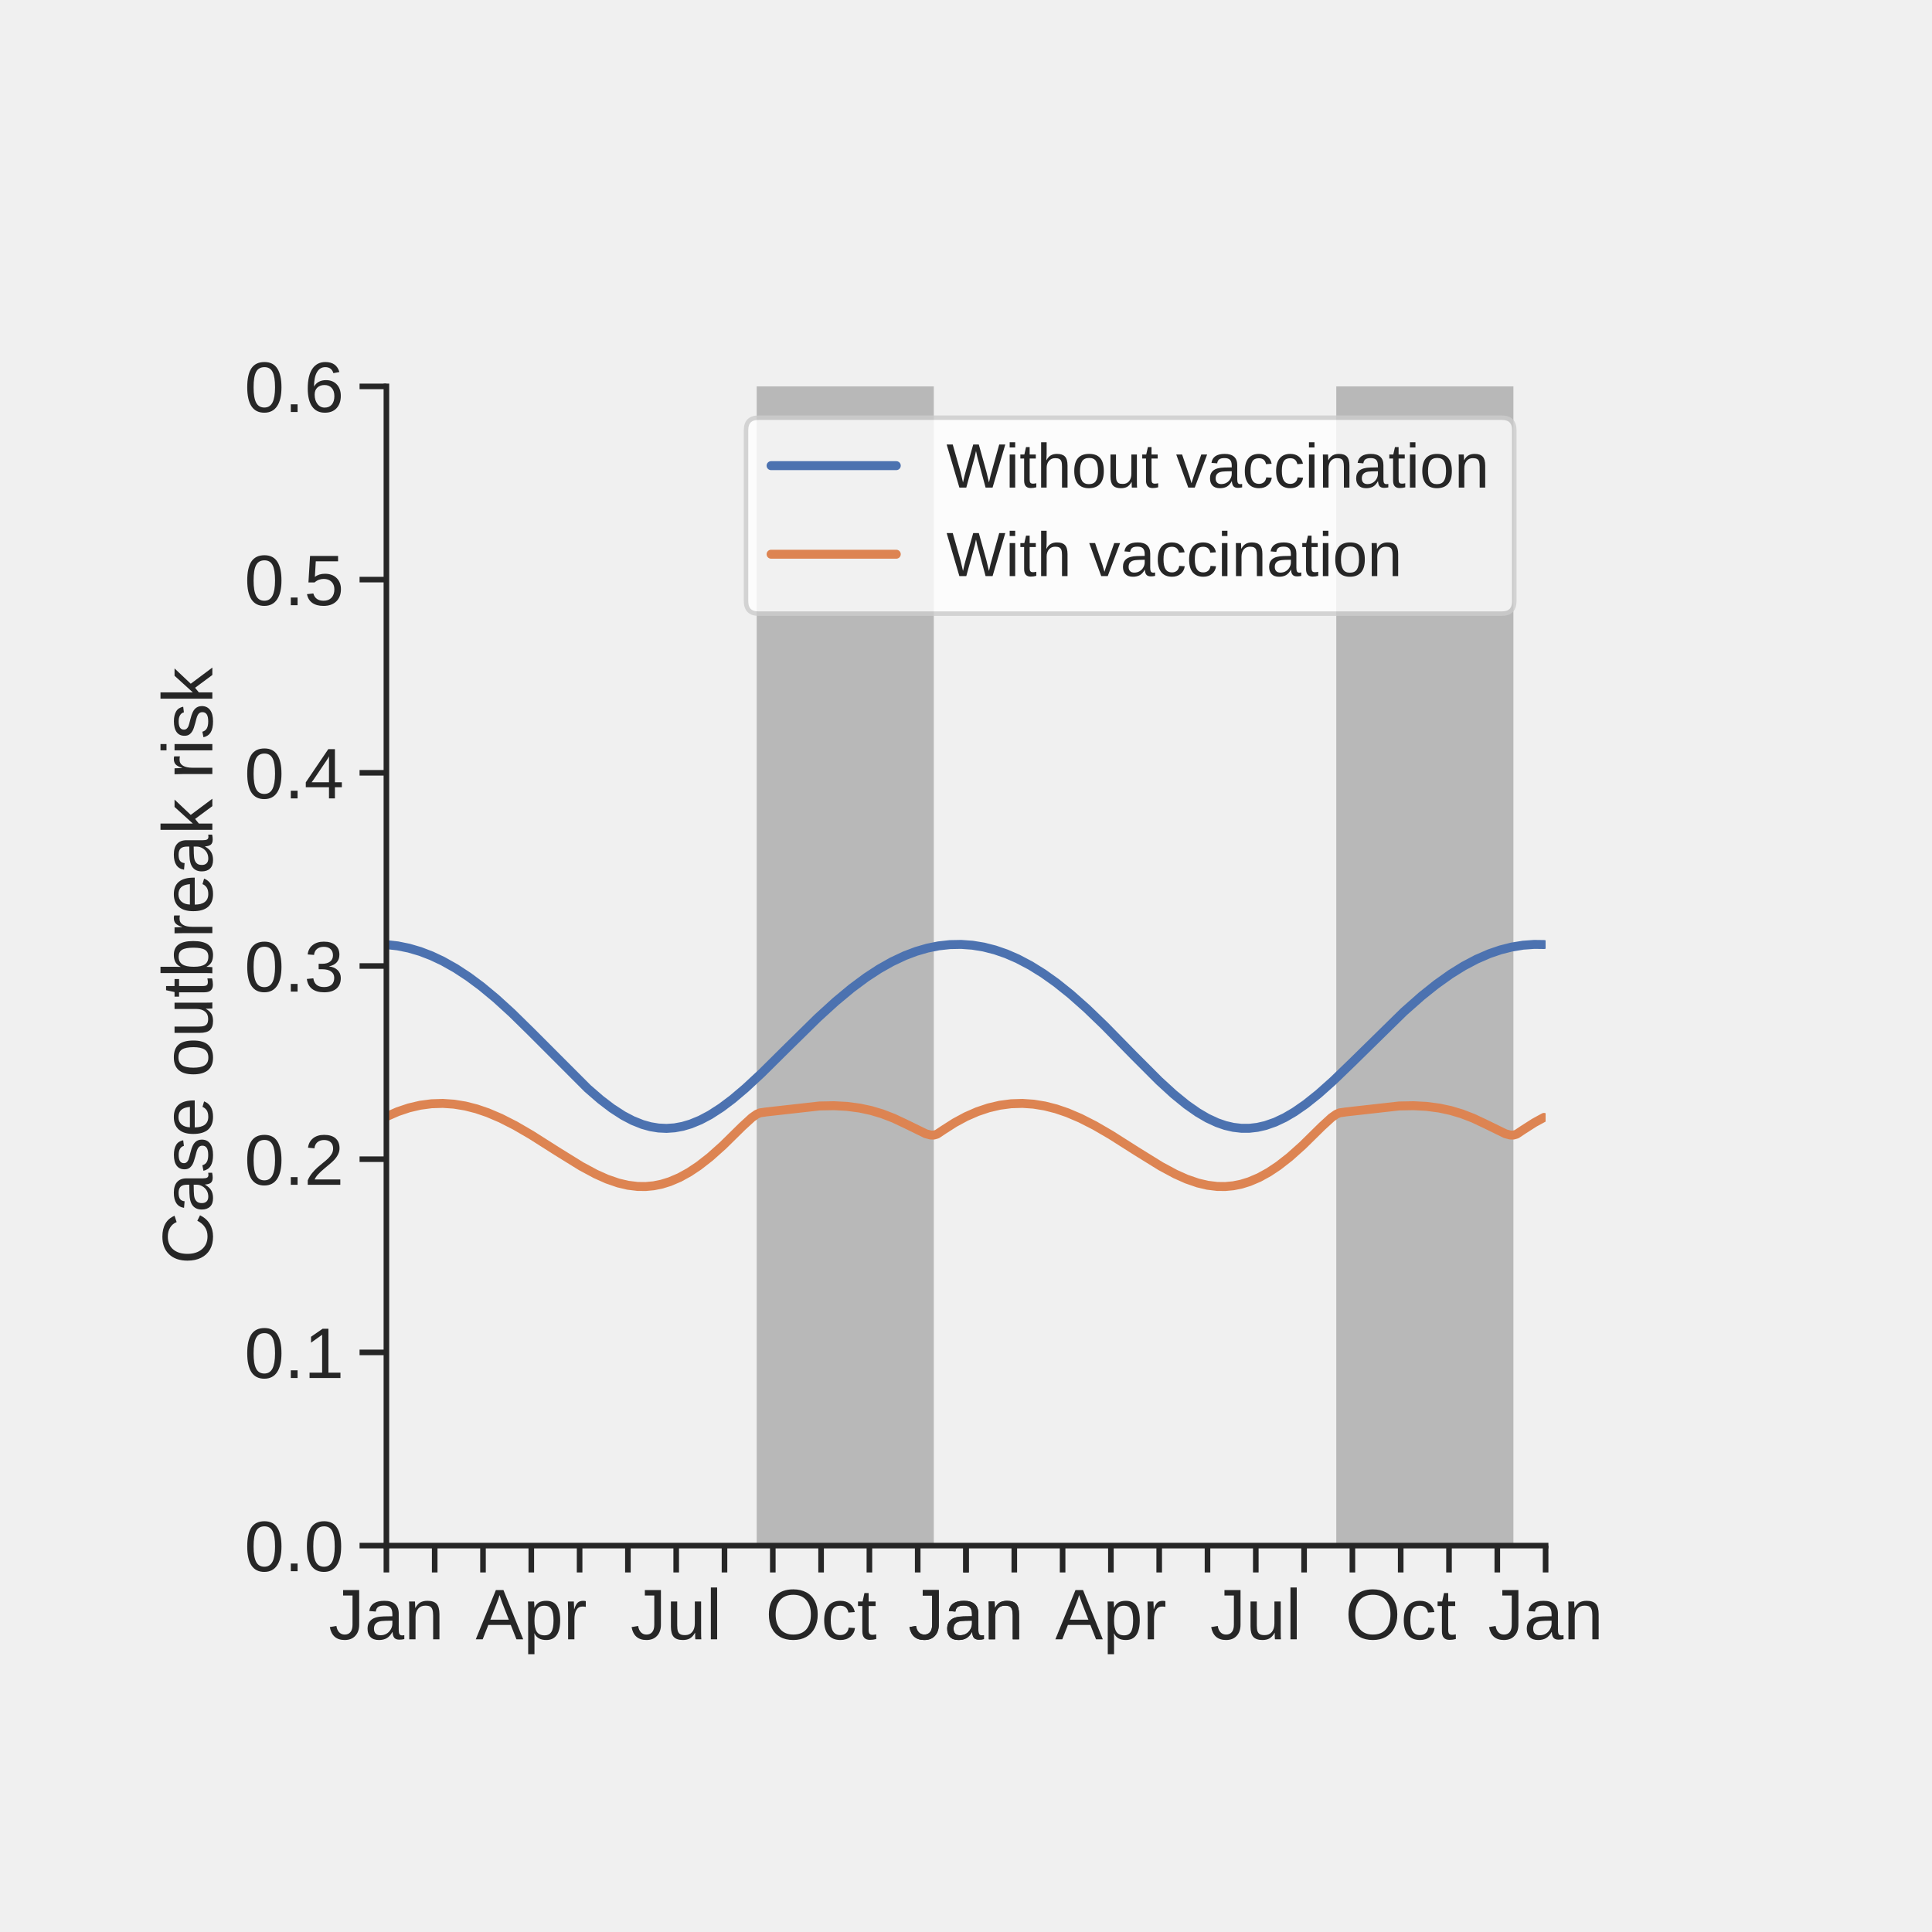
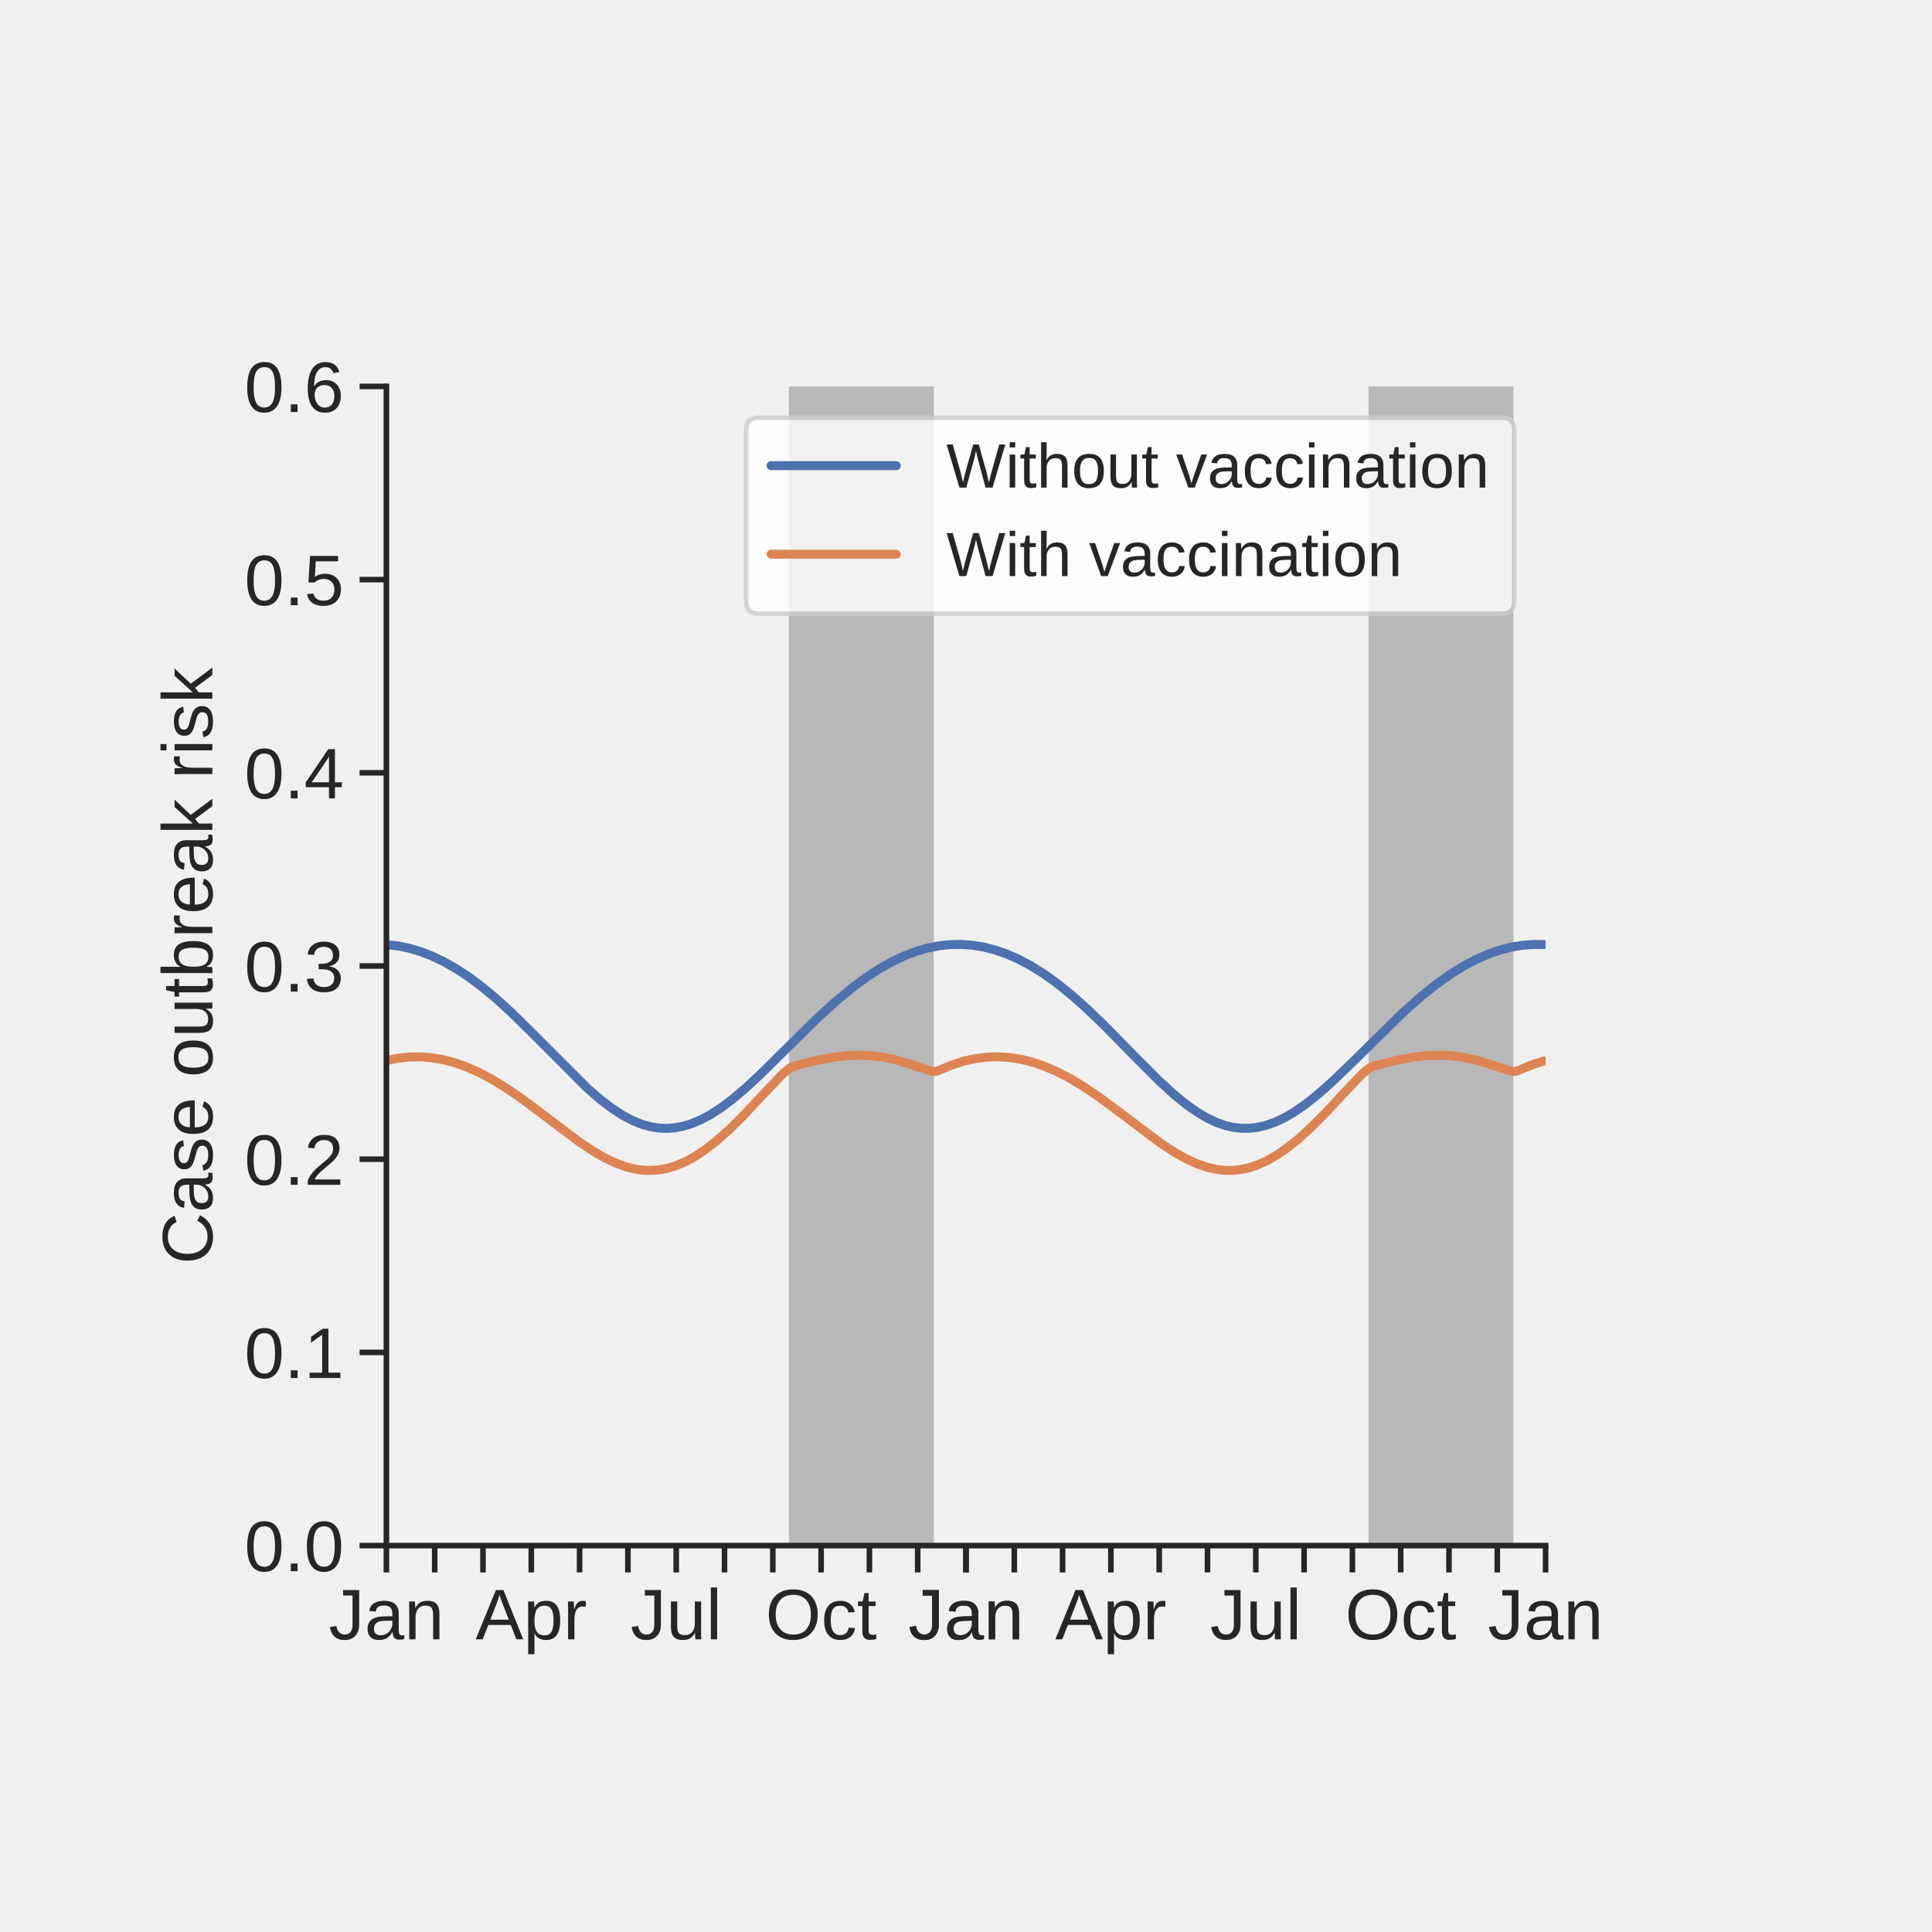
<svg xmlns="http://www.w3.org/2000/svg" xmlns:xlink="http://www.w3.org/1999/xlink" width="432pt" height="432pt" viewBox="0 0 432 432" version="1.1">
  <defs>
    <style type="text/css">*{stroke-linejoin: round; stroke-linecap: butt}</style>
  </defs>
  <g id="figure_1">
    <g id="patch_1">
      <path d="M 0 432  L 432 432  L 432 0  L 0 0  L 0 432  z " style="fill: none" />
    </g>
    <g id="axes_1">
      <g id="patch_2">
        <path d="M 86.4 345.6  L 345.6 345.6  L 345.6 86.4  L 86.4 86.4  L 86.4 345.6  z " style="fill: none" />
      </g>
      <g id="matplotlib.axis_1">
        <g id="xtick_1">
          <g id="line2d_1">
            <defs>
-               <path id="m0ba35dffe3" d="M 0 0  L 0 6  " style="stroke: #262626; stroke-width: 1.25" />
+               <path id="m8f6174e8fd" d="M 0 0  L 0 6  " style="stroke: #262626; stroke-width: 1.25" />
            </defs>
            <g>
-               <use xlink:href="#m0ba35dffe3" x="86.4" y="345.6" style="fill: #262626; stroke: #262626; stroke-width: 1.25" />
+               <use xlink:href="#m8f6174e8fd" x="86.4" y="345.6" style="fill: #262626; stroke: #262626; stroke-width: 1.25" />
            </g>
          </g>
          <g id="text_1">
            <text style="fill: #262626; font: 16px 'Arial', 'DejaVu Sans', 'Liberation Sans', 'Bitstream Vera Sans', sans-serif; text-anchor: middle" x="86.4" y="366.553" transform="rotate(-0 86.4 366.5525)">Jan</text>
          </g>
        </g>
        <g id="xtick_2">
          <g id="line2d_2">
            <g>
-               <use xlink:href="#m0ba35dffe3" x="97.2" y="345.6" style="fill: #262626; stroke: #262626; stroke-width: 1.25" />
+               <use xlink:href="#m8f6174e8fd" x="97.2" y="345.6" style="fill: #262626; stroke: #262626; stroke-width: 1.25" />
            </g>
          </g>
        </g>
        <g id="xtick_3">
          <g id="line2d_3">
            <g>
-               <use xlink:href="#m0ba35dffe3" x="108" y="345.6" style="fill: #262626; stroke: #262626; stroke-width: 1.25" />
+               <use xlink:href="#m8f6174e8fd" x="108" y="345.6" style="fill: #262626; stroke: #262626; stroke-width: 1.25" />
            </g>
          </g>
        </g>
        <g id="xtick_4">
          <g id="line2d_4">
            <g>
-               <use xlink:href="#m0ba35dffe3" x="118.8" y="345.6" style="fill: #262626; stroke: #262626; stroke-width: 1.25" />
+               <use xlink:href="#m8f6174e8fd" x="118.8" y="345.6" style="fill: #262626; stroke: #262626; stroke-width: 1.25" />
            </g>
          </g>
          <g id="text_2">
            <text style="fill: #262626; font: 16px 'Arial', 'DejaVu Sans', 'Liberation Sans', 'Bitstream Vera Sans', sans-serif; text-anchor: middle" x="118.8" y="366.553" transform="rotate(-0 118.8 366.5525)">Apr</text>
          </g>
        </g>
        <g id="xtick_5">
          <g id="line2d_5">
            <g>
-               <use xlink:href="#m0ba35dffe3" x="129.6" y="345.6" style="fill: #262626; stroke: #262626; stroke-width: 1.25" />
+               <use xlink:href="#m8f6174e8fd" x="129.6" y="345.6" style="fill: #262626; stroke: #262626; stroke-width: 1.25" />
            </g>
          </g>
        </g>
        <g id="xtick_6">
          <g id="line2d_6">
            <g>
-               <use xlink:href="#m0ba35dffe3" x="140.4" y="345.6" style="fill: #262626; stroke: #262626; stroke-width: 1.25" />
+               <use xlink:href="#m8f6174e8fd" x="140.4" y="345.6" style="fill: #262626; stroke: #262626; stroke-width: 1.25" />
            </g>
          </g>
        </g>
        <g id="xtick_7">
          <g id="line2d_7">
            <g>
-               <use xlink:href="#m0ba35dffe3" x="151.2" y="345.6" style="fill: #262626; stroke: #262626; stroke-width: 1.25" />
+               <use xlink:href="#m8f6174e8fd" x="151.2" y="345.6" style="fill: #262626; stroke: #262626; stroke-width: 1.25" />
            </g>
          </g>
          <g id="text_3">
            <text style="fill: #262626; font: 16px 'Arial', 'DejaVu Sans', 'Liberation Sans', 'Bitstream Vera Sans', sans-serif; text-anchor: middle" x="151.2" y="366.553" transform="rotate(-0 151.2 366.5525)">Jul</text>
          </g>
        </g>
        <g id="xtick_8">
          <g id="line2d_8">
            <g>
-               <use xlink:href="#m0ba35dffe3" x="162" y="345.6" style="fill: #262626; stroke: #262626; stroke-width: 1.25" />
+               <use xlink:href="#m8f6174e8fd" x="162" y="345.6" style="fill: #262626; stroke: #262626; stroke-width: 1.25" />
            </g>
          </g>
        </g>
        <g id="xtick_9">
          <g id="line2d_9">
            <g>
-               <use xlink:href="#m0ba35dffe3" x="172.8" y="345.6" style="fill: #262626; stroke: #262626; stroke-width: 1.25" />
+               <use xlink:href="#m8f6174e8fd" x="172.8" y="345.6" style="fill: #262626; stroke: #262626; stroke-width: 1.25" />
            </g>
          </g>
        </g>
        <g id="xtick_10">
          <g id="line2d_10">
            <g>
-               <use xlink:href="#m0ba35dffe3" x="183.6" y="345.6" style="fill: #262626; stroke: #262626; stroke-width: 1.25" />
+               <use xlink:href="#m8f6174e8fd" x="183.6" y="345.6" style="fill: #262626; stroke: #262626; stroke-width: 1.25" />
            </g>
          </g>
          <g id="text_4">
            <text style="fill: #262626; font: 16px 'Arial', 'DejaVu Sans', 'Liberation Sans', 'Bitstream Vera Sans', sans-serif; text-anchor: middle" x="183.6" y="366.553" transform="rotate(-0 183.6 366.5525)">Oct</text>
          </g>
        </g>
        <g id="xtick_11">
          <g id="line2d_11">
            <g>
-               <use xlink:href="#m0ba35dffe3" x="194.4" y="345.6" style="fill: #262626; stroke: #262626; stroke-width: 1.25" />
+               <use xlink:href="#m8f6174e8fd" x="194.4" y="345.6" style="fill: #262626; stroke: #262626; stroke-width: 1.25" />
            </g>
          </g>
        </g>
        <g id="xtick_12">
          <g id="line2d_12">
            <g>
-               <use xlink:href="#m0ba35dffe3" x="205.2" y="345.6" style="fill: #262626; stroke: #262626; stroke-width: 1.25" />
+               <use xlink:href="#m8f6174e8fd" x="205.2" y="345.6" style="fill: #262626; stroke: #262626; stroke-width: 1.25" />
            </g>
          </g>
        </g>
        <g id="xtick_13">
          <g id="line2d_13">
            <g>
-               <use xlink:href="#m0ba35dffe3" x="216" y="345.6" style="fill: #262626; stroke: #262626; stroke-width: 1.25" />
+               <use xlink:href="#m8f6174e8fd" x="216" y="345.6" style="fill: #262626; stroke: #262626; stroke-width: 1.25" />
            </g>
          </g>
          <g id="text_5">
            <text style="fill: #262626; font: 16px 'Arial', 'DejaVu Sans', 'Liberation Sans', 'Bitstream Vera Sans', sans-serif; text-anchor: middle" x="216" y="366.553" transform="rotate(-0 216 366.5525)">Jan</text>
          </g>
        </g>
        <g id="xtick_14">
          <g id="line2d_14">
            <g>
-               <use xlink:href="#m0ba35dffe3" x="216" y="345.6" style="fill: #262626; stroke: #262626; stroke-width: 1.25" />
+               <use xlink:href="#m8f6174e8fd" x="216" y="345.6" style="fill: #262626; stroke: #262626; stroke-width: 1.25" />
            </g>
          </g>
          <g id="text_6">
            <text style="fill: #262626; font: 16px 'Arial', 'DejaVu Sans', 'Liberation Sans', 'Bitstream Vera Sans', sans-serif; text-anchor: middle" x="216" y="366.553" transform="rotate(-0 216 366.5525)">Jan</text>
          </g>
        </g>
        <g id="xtick_15">
          <g id="line2d_15">
            <g>
-               <use xlink:href="#m0ba35dffe3" x="226.8" y="345.6" style="fill: #262626; stroke: #262626; stroke-width: 1.25" />
+               <use xlink:href="#m8f6174e8fd" x="226.8" y="345.6" style="fill: #262626; stroke: #262626; stroke-width: 1.25" />
            </g>
          </g>
        </g>
        <g id="xtick_16">
          <g id="line2d_16">
            <g>
-               <use xlink:href="#m0ba35dffe3" x="237.6" y="345.6" style="fill: #262626; stroke: #262626; stroke-width: 1.25" />
+               <use xlink:href="#m8f6174e8fd" x="237.6" y="345.6" style="fill: #262626; stroke: #262626; stroke-width: 1.25" />
            </g>
          </g>
        </g>
        <g id="xtick_17">
          <g id="line2d_17">
            <g>
-               <use xlink:href="#m0ba35dffe3" x="248.4" y="345.6" style="fill: #262626; stroke: #262626; stroke-width: 1.25" />
+               <use xlink:href="#m8f6174e8fd" x="248.4" y="345.6" style="fill: #262626; stroke: #262626; stroke-width: 1.25" />
            </g>
          </g>
          <g id="text_7">
            <text style="fill: #262626; font: 16px 'Arial', 'DejaVu Sans', 'Liberation Sans', 'Bitstream Vera Sans', sans-serif; text-anchor: middle" x="248.4" y="366.553" transform="rotate(-0 248.4 366.5525)">Apr</text>
          </g>
        </g>
        <g id="xtick_18">
          <g id="line2d_18">
            <g>
-               <use xlink:href="#m0ba35dffe3" x="259.2" y="345.6" style="fill: #262626; stroke: #262626; stroke-width: 1.25" />
+               <use xlink:href="#m8f6174e8fd" x="259.2" y="345.6" style="fill: #262626; stroke: #262626; stroke-width: 1.25" />
            </g>
          </g>
        </g>
        <g id="xtick_19">
          <g id="line2d_19">
            <g>
-               <use xlink:href="#m0ba35dffe3" x="270" y="345.6" style="fill: #262626; stroke: #262626; stroke-width: 1.25" />
+               <use xlink:href="#m8f6174e8fd" x="270" y="345.6" style="fill: #262626; stroke: #262626; stroke-width: 1.25" />
            </g>
          </g>
        </g>
        <g id="xtick_20">
          <g id="line2d_20">
            <g>
-               <use xlink:href="#m0ba35dffe3" x="280.8" y="345.6" style="fill: #262626; stroke: #262626; stroke-width: 1.25" />
+               <use xlink:href="#m8f6174e8fd" x="280.8" y="345.6" style="fill: #262626; stroke: #262626; stroke-width: 1.25" />
            </g>
          </g>
          <g id="text_8">
            <text style="fill: #262626; font: 16px 'Arial', 'DejaVu Sans', 'Liberation Sans', 'Bitstream Vera Sans', sans-serif; text-anchor: middle" x="280.8" y="366.553" transform="rotate(-0 280.8 366.5525)">Jul</text>
          </g>
        </g>
        <g id="xtick_21">
          <g id="line2d_21">
            <g>
-               <use xlink:href="#m0ba35dffe3" x="291.6" y="345.6" style="fill: #262626; stroke: #262626; stroke-width: 1.25" />
+               <use xlink:href="#m8f6174e8fd" x="291.6" y="345.6" style="fill: #262626; stroke: #262626; stroke-width: 1.25" />
            </g>
          </g>
        </g>
        <g id="xtick_22">
          <g id="line2d_22">
            <g>
-               <use xlink:href="#m0ba35dffe3" x="302.4" y="345.6" style="fill: #262626; stroke: #262626; stroke-width: 1.25" />
+               <use xlink:href="#m8f6174e8fd" x="302.4" y="345.6" style="fill: #262626; stroke: #262626; stroke-width: 1.25" />
            </g>
          </g>
        </g>
        <g id="xtick_23">
          <g id="line2d_23">
            <g>
-               <use xlink:href="#m0ba35dffe3" x="313.2" y="345.6" style="fill: #262626; stroke: #262626; stroke-width: 1.25" />
+               <use xlink:href="#m8f6174e8fd" x="313.2" y="345.6" style="fill: #262626; stroke: #262626; stroke-width: 1.25" />
            </g>
          </g>
          <g id="text_9">
            <text style="fill: #262626; font: 16px 'Arial', 'DejaVu Sans', 'Liberation Sans', 'Bitstream Vera Sans', sans-serif; text-anchor: middle" x="313.2" y="366.553" transform="rotate(-0 313.2 366.5525)">Oct</text>
          </g>
        </g>
        <g id="xtick_24">
          <g id="line2d_24">
            <g>
-               <use xlink:href="#m0ba35dffe3" x="324" y="345.6" style="fill: #262626; stroke: #262626; stroke-width: 1.25" />
+               <use xlink:href="#m8f6174e8fd" x="324" y="345.6" style="fill: #262626; stroke: #262626; stroke-width: 1.25" />
            </g>
          </g>
        </g>
        <g id="xtick_25">
          <g id="line2d_25">
            <g>
-               <use xlink:href="#m0ba35dffe3" x="334.8" y="345.6" style="fill: #262626; stroke: #262626; stroke-width: 1.25" />
+               <use xlink:href="#m8f6174e8fd" x="334.8" y="345.6" style="fill: #262626; stroke: #262626; stroke-width: 1.25" />
            </g>
          </g>
        </g>
        <g id="xtick_26">
          <g id="line2d_26">
            <g>
-               <use xlink:href="#m0ba35dffe3" x="345.6" y="345.6" style="fill: #262626; stroke: #262626; stroke-width: 1.25" />
+               <use xlink:href="#m8f6174e8fd" x="345.6" y="345.6" style="fill: #262626; stroke: #262626; stroke-width: 1.25" />
            </g>
          </g>
          <g id="text_10">
            <text style="fill: #262626; font: 16px 'Arial', 'DejaVu Sans', 'Liberation Sans', 'Bitstream Vera Sans', sans-serif; text-anchor: middle" x="345.6" y="366.553" transform="rotate(-0 345.6 366.5525)">Jan</text>
          </g>
        </g>
        <g id="text_11">
          <text style="fill: #262626; font: 16px 'Arial', 'DejaVu Sans', 'Liberation Sans', 'Bitstream Vera Sans', sans-serif; text-anchor: middle" x="216" y="385.185" transform="rotate(-0 216 385.185)"> </text>
        </g>
      </g>
      <g id="matplotlib.axis_2">
        <g id="ytick_1">
          <g id="line2d_27">
            <defs>
-               <path id="m73443c0eb0" d="M 0 0  L -6 0  " style="stroke: #262626; stroke-width: 1.25" />
+               <path id="m3b868538aa" d="M 0 0  L -6 0  " style="stroke: #262626; stroke-width: 1.25" />
            </defs>
            <g>
-               <use xlink:href="#m73443c0eb0" x="86.4" y="345.6" style="fill: #262626; stroke: #262626; stroke-width: 1.25" />
+               <use xlink:href="#m3b868538aa" x="86.4" y="345.6" style="fill: #262626; stroke: #262626; stroke-width: 1.25" />
            </g>
          </g>
          <g id="text_12">
            <text style="fill: #262626; font: 16px 'Arial', 'DejaVu Sans', 'Liberation Sans', 'Bitstream Vera Sans', sans-serif; text-anchor: end" x="76.9" y="351.326" transform="rotate(-0 76.9 351.3263)">0.0</text>
          </g>
        </g>
        <g id="ytick_2">
          <g id="line2d_28">
            <g>
-               <use xlink:href="#m73443c0eb0" x="86.4" y="302.4" style="fill: #262626; stroke: #262626; stroke-width: 1.25" />
+               <use xlink:href="#m3b868538aa" x="86.4" y="302.4" style="fill: #262626; stroke: #262626; stroke-width: 1.25" />
            </g>
          </g>
          <g id="text_13">
            <text style="fill: #262626; font: 16px 'Arial', 'DejaVu Sans', 'Liberation Sans', 'Bitstream Vera Sans', sans-serif; text-anchor: end" x="76.9" y="308.126" transform="rotate(-0 76.9 308.1263)">0.1</text>
          </g>
        </g>
        <g id="ytick_3">
          <g id="line2d_29">
            <g>
-               <use xlink:href="#m73443c0eb0" x="86.4" y="259.2" style="fill: #262626; stroke: #262626; stroke-width: 1.25" />
+               <use xlink:href="#m3b868538aa" x="86.4" y="259.2" style="fill: #262626; stroke: #262626; stroke-width: 1.25" />
            </g>
          </g>
          <g id="text_14">
            <text style="fill: #262626; font: 16px 'Arial', 'DejaVu Sans', 'Liberation Sans', 'Bitstream Vera Sans', sans-serif; text-anchor: end" x="76.9" y="264.926" transform="rotate(-0 76.9 264.9262)">0.2</text>
          </g>
        </g>
        <g id="ytick_4">
          <g id="line2d_30">
            <g>
-               <use xlink:href="#m73443c0eb0" x="86.4" y="216" style="fill: #262626; stroke: #262626; stroke-width: 1.25" />
+               <use xlink:href="#m3b868538aa" x="86.4" y="216" style="fill: #262626; stroke: #262626; stroke-width: 1.25" />
            </g>
          </g>
          <g id="text_15">
            <text style="fill: #262626; font: 16px 'Arial', 'DejaVu Sans', 'Liberation Sans', 'Bitstream Vera Sans', sans-serif; text-anchor: end" x="76.9" y="221.726" transform="rotate(-0 76.9 221.7262)">0.3</text>
          </g>
        </g>
        <g id="ytick_5">
          <g id="line2d_31">
            <g>
-               <use xlink:href="#m73443c0eb0" x="86.4" y="172.8" style="fill: #262626; stroke: #262626; stroke-width: 1.25" />
+               <use xlink:href="#m3b868538aa" x="86.4" y="172.8" style="fill: #262626; stroke: #262626; stroke-width: 1.25" />
            </g>
          </g>
          <g id="text_16">
            <text style="fill: #262626; font: 16px 'Arial', 'DejaVu Sans', 'Liberation Sans', 'Bitstream Vera Sans', sans-serif; text-anchor: end" x="76.9" y="178.526" transform="rotate(-0 76.9 178.5263)">0.4</text>
          </g>
        </g>
        <g id="ytick_6">
          <g id="line2d_32">
            <g>
-               <use xlink:href="#m73443c0eb0" x="86.4" y="129.6" style="fill: #262626; stroke: #262626; stroke-width: 1.25" />
+               <use xlink:href="#m3b868538aa" x="86.4" y="129.6" style="fill: #262626; stroke: #262626; stroke-width: 1.25" />
            </g>
          </g>
          <g id="text_17">
            <text style="fill: #262626; font: 16px 'Arial', 'DejaVu Sans', 'Liberation Sans', 'Bitstream Vera Sans', sans-serif; text-anchor: end" x="76.9" y="135.326" transform="rotate(-0 76.9 135.3262)">0.5</text>
          </g>
        </g>
        <g id="ytick_7">
          <g id="line2d_33">
            <g>
-               <use xlink:href="#m73443c0eb0" x="86.4" y="86.4" style="fill: #262626; stroke: #262626; stroke-width: 1.25" />
+               <use xlink:href="#m3b868538aa" x="86.4" y="86.4" style="fill: #262626; stroke: #262626; stroke-width: 1.25" />
            </g>
          </g>
          <g id="text_18">
            <text style="fill: #262626; font: 16px 'Arial', 'DejaVu Sans', 'Liberation Sans', 'Bitstream Vera Sans', sans-serif; text-anchor: end" x="76.9" y="92.126" transform="rotate(-0 76.9 92.12625)">0.6</text>
          </g>
        </g>
        <g id="text_19">
          <text style="fill: #262626; font: 16px 'Arial', 'DejaVu Sans', 'Liberation Sans', 'Bitstream Vera Sans', sans-serif; text-anchor: middle" x="47.48" y="216" transform="rotate(-90 47.48 216)">Case outbreak risk</text>
        </g>
      </g>
      <g id="PolyCollection_1">
        <defs>
-           <path id="m1755459ba9" d="M 208.8 -86.4  L 169.2 -86.4  L 169.2 -345.6  L 208.8 -345.6  L 208.8 -345.6  L 208.8 -86.4  z " />
+           <path id="m252746745e" d="M 208.8 -86.4  L 176.4 -86.4  L 176.4 -345.6  L 208.8 -345.6  L 208.8 -345.6  L 208.8 -86.4  z " />
        </defs>
-         <g clip-path="url(#p16341aadd0)">
-           <use xlink:href="#m1755459ba9" x="0" y="432" style="fill: #808080; fill-opacity: 0.5" />
+         <g clip-path="url(#pdfdd97bba6)">
+           <use xlink:href="#m252746745e" x="0" y="432" style="fill: #808080; fill-opacity: 0.5" />
        </g>
      </g>
      <g id="PolyCollection_2">
        <defs>
-           <path id="m2780f9e7a5" d="M 338.4 -86.4  L 298.8 -86.4  L 298.8 -345.6  L 338.4 -345.6  L 338.4 -345.6  L 338.4 -86.4  z " />
+           <path id="m9e40d299c0" d="M 338.4 -86.4  L 306 -86.4  L 306 -345.6  L 338.4 -345.6  L 338.4 -345.6  L 338.4 -86.4  z " />
        </defs>
-         <g clip-path="url(#p16341aadd0)">
-           <use xlink:href="#m2780f9e7a5" x="0" y="432" style="fill: #808080; fill-opacity: 0.5" />
+         <g clip-path="url(#pdfdd97bba6)">
+           <use xlink:href="#m9e40d299c0" x="0" y="432" style="fill: #808080; fill-opacity: 0.5" />
        </g>
      </g>
      <g id="line2d_34">
-         <path d="M 86.4 211.219  L 88.92 211.501  L 91.44 212.013  L 93.96 212.753  L 96.48 213.719  L 99 214.907  L 101.88 216.527  L 104.76 218.417  L 107.64 220.559  L 110.88 223.245  L 114.48 226.523  L 118.8 230.767  L 131.4 243.383  L 134.28 245.876  L 136.8 247.802  L 139.32 249.436  L 141.48 250.569  L 143.64 251.433  L 145.44 251.934  L 147.24 252.228  L 149.04 252.313  L 150.84 252.188  L 152.64 251.857  L 154.44 251.325  L 156.6 250.436  L 158.76 249.291  L 161.28 247.665  L 163.8 245.769  L 166.68 243.331  L 170.28 239.988  L 176.04 234.282  L 182.88 227.559  L 186.84 223.952  L 190.44 220.962  L 193.68 218.556  L 196.56 216.671  L 199.44 215.045  L 202.32 213.69  L 204.84 212.736  L 207.36 212.003  L 209.88 211.496  L 212.4 211.218  L 214.92 211.169  L 217.44 211.352  L 219.96 211.765  L 222.48 212.408  L 225 213.278  L 227.52 214.371  L 230.4 215.887  L 233.28 217.678  L 236.16 219.727  L 239.4 222.319  L 243 225.511  L 246.96 229.323  L 253.44 235.933  L 259.2 241.701  L 262.44 244.664  L 265.32 247.01  L 267.84 248.774  L 270 250.035  L 272.16 251.036  L 273.96 251.658  L 275.76 252.076  L 277.56 252.287  L 279.36 252.288  L 281.16 252.08  L 282.96 251.668  L 285.12 250.914  L 287.28 249.894  L 289.44 248.63  L 291.96 246.883  L 294.84 244.582  L 298.08 241.693  L 302.4 237.521  L 313.92 226.214  L 317.88 222.719  L 321.12 220.128  L 324.36 217.82  L 327.24 216.03  L 330.12 214.504  L 333 213.254  L 335.52 212.395  L 338.04 211.758  L 340.56 211.349  L 343.08 211.169  L 345.24 211.198  L 345.24 211.198  " clip-path="url(#p16341aadd0)" style="fill: none; stroke: #4c72b0; stroke-width: 2; stroke-linecap: round" />
+         <path d="M 86.4 211.219  L 88.92 211.501  L 91.44 212.013  L 93.96 212.753  L 96.48 213.719  L 99 214.907  L 101.88 216.527  L 104.76 218.417  L 107.64 220.559  L 110.88 223.245  L 114.48 226.523  L 118.8 230.767  L 131.4 243.383  L 134.28 245.876  L 136.8 247.802  L 139.32 249.436  L 141.48 250.569  L 143.64 251.433  L 145.44 251.934  L 147.24 252.228  L 149.04 252.313  L 150.84 252.188  L 152.64 251.857  L 154.44 251.325  L 156.6 250.436  L 158.76 249.291  L 161.28 247.665  L 163.8 245.769  L 166.68 243.331  L 170.28 239.988  L 176.04 234.282  L 182.88 227.559  L 186.84 223.952  L 190.44 220.962  L 193.68 218.556  L 196.56 216.671  L 199.44 215.045  L 202.32 213.69  L 204.84 212.736  L 207.36 212.003  L 209.88 211.496  L 212.4 211.218  L 214.92 211.169  L 217.44 211.352  L 219.96 211.765  L 222.48 212.408  L 225 213.278  L 227.52 214.371  L 230.4 215.887  L 233.28 217.678  L 236.16 219.727  L 239.4 222.319  L 243 225.511  L 246.96 229.323  L 253.44 235.933  L 259.2 241.701  L 262.44 244.664  L 265.32 247.01  L 267.84 248.774  L 270 250.035  L 272.16 251.036  L 273.96 251.658  L 275.76 252.076  L 277.56 252.287  L 279.36 252.288  L 281.16 252.08  L 282.96 251.668  L 285.12 250.914  L 287.28 249.894  L 289.44 248.63  L 291.96 246.883  L 294.84 244.582  L 298.08 241.693  L 302.4 237.521  L 313.92 226.214  L 317.88 222.719  L 321.12 220.128  L 324.36 217.82  L 327.24 216.03  L 330.12 214.504  L 333 213.254  L 335.52 212.395  L 338.04 211.758  L 340.56 211.349  L 343.08 211.169  L 345.24 211.198  L 345.24 211.198  " clip-path="url(#pdfdd97bba6)" style="fill: none; stroke: #4c72b0; stroke-width: 2; stroke-linecap: round" />
      </g>
      <g id="line2d_35">
-         <path d="M 86.4 249.676  L 88.92 248.572  L 91.44 247.725  L 93.96 247.135  L 96.48 246.803  L 99 246.724  L 101.52 246.894  L 104.04 247.306  L 106.56 247.949  L 109.08 248.809  L 111.96 250.036  L 115.2 251.684  L 118.8 253.778  L 124.56 257.436  L 129.96 260.78  L 133.2 262.522  L 135.72 263.649  L 138.24 264.519  L 140.4 265.027  L 142.56 265.291  L 144.36 265.311  L 146.16 265.142  L 147.96 264.779  L 149.76 264.223  L 151.92 263.303  L 154.08 262.117  L 156.24 260.68  L 158.76 258.714  L 161.64 256.141  L 165.96 251.89  L 168.12 249.908  L 169.2 249.153  L 169.92 248.84  L 171.36 248.629  L 183.24 247.299  L 186.48 247.238  L 189.36 247.39  L 192.24 247.769  L 194.76 248.311  L 197.28 249.063  L 199.8 250.034  L 202.68 251.392  L 207 253.504  L 208.08 253.788  L 208.8 253.806  L 209.52 253.602  L 210.96 252.643  L 213.48 251.034  L 216 249.676  L 218.52 248.572  L 221.04 247.725  L 223.56 247.135  L 226.08 246.803  L 228.6 246.724  L 231.12 246.894  L 233.64 247.306  L 236.16 247.949  L 238.68 248.809  L 241.56 250.036  L 244.8 251.684  L 248.4 253.778  L 254.16 257.436  L 259.56 260.78  L 262.8 262.522  L 265.32 263.649  L 267.84 264.519  L 270 265.027  L 272.16 265.291  L 273.96 265.311  L 275.76 265.142  L 277.56 264.779  L 279.36 264.223  L 281.52 263.303  L 283.68 262.117  L 285.84 260.68  L 288.36 258.714  L 291.24 256.141  L 295.56 251.89  L 297.72 249.908  L 298.8 249.153  L 299.52 248.84  L 300.96 248.629  L 312.84 247.299  L 316.08 247.238  L 318.96 247.39  L 321.84 247.769  L 324.36 248.311  L 326.88 249.063  L 329.4 250.034  L 332.28 251.392  L 336.6 253.504  L 337.68 253.788  L 338.4 253.806  L 339.12 253.602  L 340.56 252.643  L 343.08 251.034  L 345.24 249.854  L 345.24 249.854  " clip-path="url(#p16341aadd0)" style="fill: none; stroke: #dd8452; stroke-width: 2; stroke-linecap: round" />
+         <path d="M 86.4 237.15  L 88.92 236.634  L 91.44 236.354  L 93.96 236.311  L 96.48 236.503  L 99 236.928  L 101.52 237.58  L 104.04 238.453  L 106.92 239.707  L 109.8 241.215  L 113.04 243.183  L 116.64 245.648  L 121.32 249.148  L 129.6 255.39  L 132.84 257.535  L 135.36 258.972  L 137.88 260.151  L 140.04 260.921  L 142.2 261.443  L 144 261.674  L 145.8 261.711  L 147.6 261.55  L 149.4 261.19  L 151.2 260.631  L 153.36 259.704  L 155.52 258.512  L 157.68 257.073  L 160.2 255.111  L 163.08 252.549  L 166.32 249.341  L 170.64 244.721  L 174.96 240.166  L 176.4 238.967  L 177.12 238.556  L 178.56 238.115  L 182.88 237.046  L 186.48 236.383  L 189.72 236.029  L 192.6 235.946  L 195.12 236.074  L 197.64 236.405  L 200.16 236.947  L 202.68 237.699  L 208.44 239.578  L 209.16 239.575  L 209.88 239.367  L 213.12 238.03  L 215.64 237.244  L 218.16 236.693  L 220.68 236.379  L 223.2 236.303  L 225.72 236.462  L 228.24 236.853  L 230.76 237.473  L 233.28 238.315  L 236.16 239.535  L 239.04 241.013  L 242.28 242.952  L 245.88 245.391  L 250.56 248.871  L 259.56 255.641  L 262.8 257.754  L 265.32 259.158  L 267.84 260.296  L 270 261.026  L 272.16 261.504  L 273.96 261.697  L 275.76 261.695  L 277.56 261.494  L 279.36 261.094  L 281.16 260.495  L 283.32 259.524  L 285.48 258.289  L 287.64 256.811  L 290.16 254.808  L 293.04 252.208  L 296.28 248.968  L 300.96 243.935  L 304.56 240.166  L 306 238.967  L 306.72 238.556  L 308.16 238.115  L 312.48 237.046  L 316.08 236.383  L 319.32 236.029  L 322.2 235.946  L 324.72 236.074  L 327.24 236.405  L 329.76 236.947  L 332.28 237.699  L 338.04 239.578  L 338.76 239.575  L 339.48 239.367  L 342.72 238.03  L 345.24 237.244  L 345.24 237.244  " clip-path="url(#pdfdd97bba6)" style="fill: none; stroke: #dd8452; stroke-width: 2; stroke-linecap: round" />
      </g>
      <g id="patch_3">
        <path d="M 86.4 345.6  L 86.4 86.4  " style="fill: none; stroke: #262626; stroke-width: 1.25; stroke-linejoin: miter; stroke-linecap: square" />
      </g>
      <g id="patch_4">
        <path d="M 86.4 345.6  L 345.6 345.6  " style="fill: none; stroke: #262626; stroke-width: 1.25; stroke-linejoin: miter; stroke-linecap: square" />
      </g>
      <g id="legend_1">
        <g id="patch_5">
          <path d="M 169.613 137.207  L 335.8 137.207  Q 338.6 137.207 338.6 134.407  L 338.6 96.2  Q 338.6 93.4 335.8 93.4  L 169.613 93.4  Q 166.813 93.4 166.813 96.2  L 166.813 134.407  Q 166.813 137.207 169.613 137.207  z " style="fill: #ffffff; opacity: 0.8; stroke: #cccccc; stroke-linejoin: miter" />
        </g>
        <g id="line2d_36">
          <path d="M 172.413 104.121  L 186.413 104.121  L 200.413 104.121  " style="fill: none; stroke: #4c72b0; stroke-width: 2; stroke-linecap: round" />
        </g>
        <g id="text_20">
          <text style="fill: #262626; font: 14px 'Arial', 'DejaVu Sans', 'Liberation Sans', 'Bitstream Vera Sans', sans-serif; text-anchor: start" x="211.613" y="109.021" transform="rotate(-0 211.6134 109.0209)">Without vaccination</text>
        </g>
        <g id="line2d_37">
          <path d="M 172.413 123.924  L 186.413 123.924  L 200.413 123.924  " style="fill: none; stroke: #dd8452; stroke-width: 2; stroke-linecap: round" />
        </g>
        <g id="text_21">
          <text style="fill: #262626; font: 14px 'Arial', 'DejaVu Sans', 'Liberation Sans', 'Bitstream Vera Sans', sans-serif; text-anchor: start" x="211.613" y="128.824" transform="rotate(-0 211.6134 128.8244)">With vaccination</text>
        </g>
      </g>
    </g>
  </g>
  <defs>
-     <clipPath id="p16341aadd0">
+     <clipPath id="pdfdd97bba6">
      <rect x="86.4" y="86.4" width="259.2" height="259.2" />
    </clipPath>
  </defs>
</svg>
